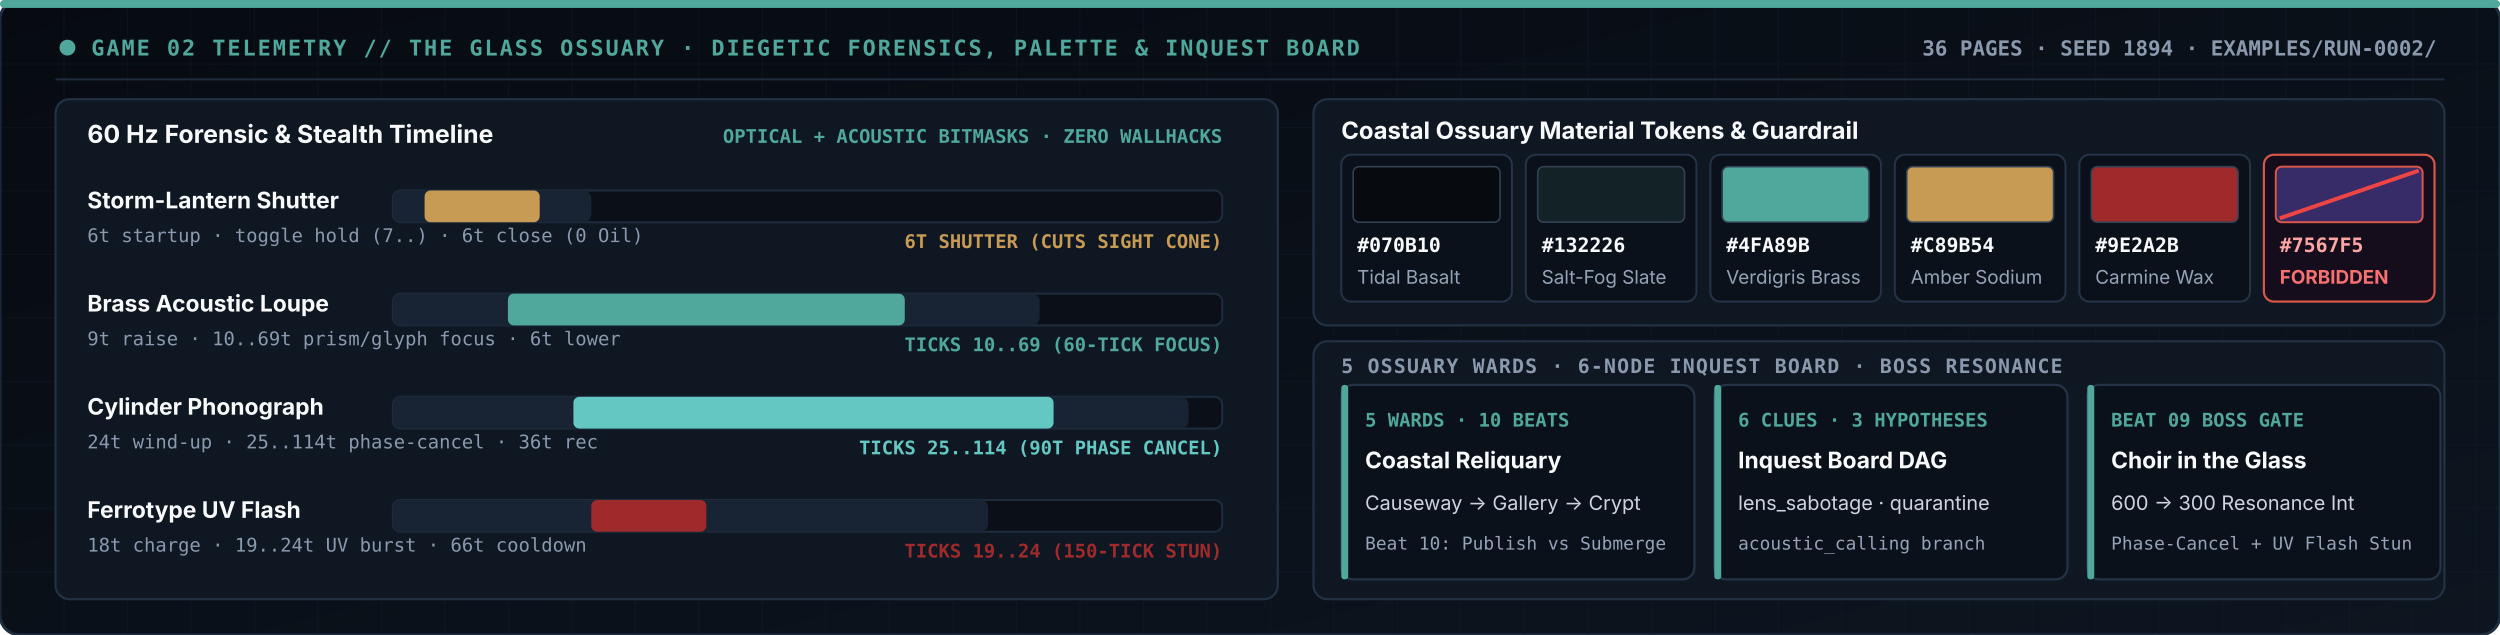
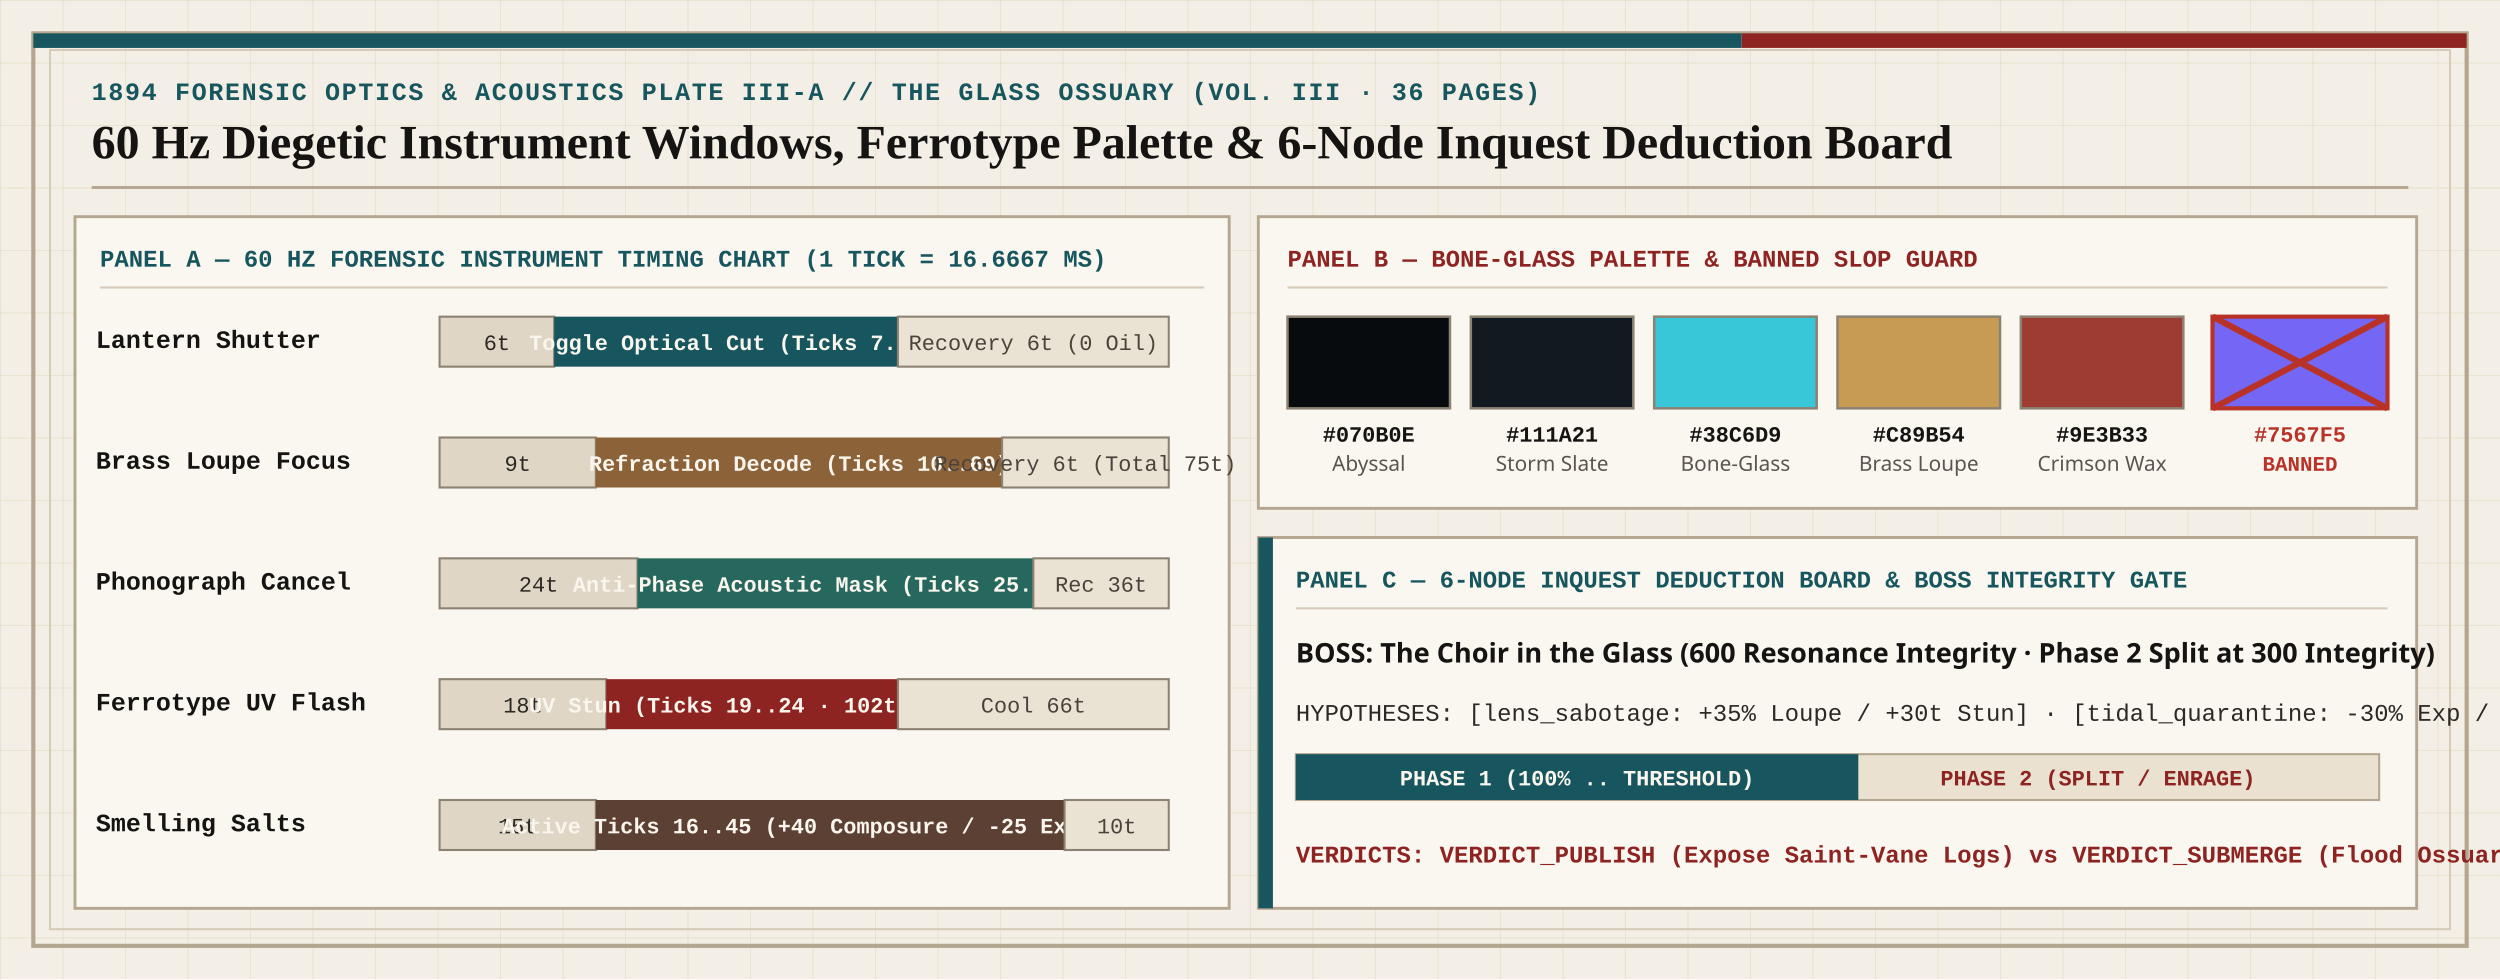
- <svg xmlns="http://www.w3.org/2000/svg" viewBox="0 0 1260 320" width="100%" role="img" aria-label="GAME 02 TELEMETRY // THE GLASS OSSUARY · DIEGETIC FORENSICS, PALETTE &amp; INQUEST BOARD">
+ <svg xmlns="http://www.w3.org/2000/svg" viewBox="0 0 1200 470" width="100%" height="100%">
  <defs>
-     <linearGradient id="telBg" x1="0%" y1="0%" x2="100%" y2="100%">
-       <stop offset="0%" stop-color="#070B11" />
-       <stop offset="100%" stop-color="#0D1520" />
-     </linearGradient>
-     <pattern id="telGrid" width="32" height="32" patternUnits="userSpaceOnUse">
-       <path d="M 32 0 L 0 0 0 32" fill="none" stroke="#142030" stroke-width="0.6" stroke-opacity="0.55" />
+     <pattern id="g-grid-2-en" width="30" height="30" patternUnits="userSpaceOnUse">
+       <path d="M 30 0 L 0 0 0 30" fill="none" stroke="#E5DEC9" stroke-width="0.7" />
    </pattern>
  </defs>
-   <rect width="1260" height="320" rx="10" fill="url(#telBg)" stroke="#1E2D40" stroke-width="1.5" />
-   <rect width="1260" height="320" rx="10" fill="url(#telGrid)" />
-   <rect x="0" y="0" width="1260" height="4" rx="2" fill="#4FA89B" />
-   <circle cx="34" cy="24" r="4" fill="#4FA89B" />
-   <text x="46" y="28" fill="#4FA89B" font-family="'JetBrains Mono', 'Fira Code', 'SFMono-Regular', Consolas, monospace" font-size="11" font-weight="700" letter-spacing="1.0">GAME 02 TELEMETRY // THE GLASS OSSUARY · DIEGETIC FORENSICS, PALETTE &amp; INQUEST BOARD</text>
-   <text x="1228" y="28" fill="#8A99AD" font-family="'JetBrains Mono', 'Fira Code', 'SFMono-Regular', Consolas, monospace" font-size="10.5" font-weight="600" text-anchor="end">36 PAGES · SEED 1894 · EXAMPLES/RUN-0002/</text>
-   <line x1="28" y1="40" x2="1232" y2="40" stroke="#1E2C3E" stroke-width="1" />
-   <rect x="28" y="50" width="616" height="252" rx="7" fill="#0F1723" stroke="#223144" stroke-width="1.1" />
-   <text x="44" y="72" fill="#F8FAFC" font-family="'Inter', -apple-system, BlinkMacSystemFont, 'Segoe UI', sans-serif" font-size="12.5" font-weight="700">60 Hz Forensic &amp; Stealth Timeline</text>
-   <text x="616" y="72" fill="#4FA89B" font-family="'JetBrains Mono', 'Fira Code', 'SFMono-Regular', Consolas, monospace" font-size="9.5" font-weight="600" text-anchor="end">OPTICAL + ACOUSTIC BITMASKS · ZERO WALLHACKS</text>
-   <text x="44" y="105" fill="#F8FAFC" font-family="'Inter', -apple-system, BlinkMacSystemFont, 'Segoe UI', sans-serif" font-size="11.5" font-weight="700">Storm-Lantern Shutter</text>
-   <text x="44" y="122" fill="#8A99AD" font-family="'JetBrains Mono', 'Fira Code', 'SFMono-Regular', Consolas, monospace" font-size="9.5">6t startup · toggle hold (7..) · 6t close (0 Oil)</text>
-   <rect x="198" y="96" width="418" height="16" rx="4" fill="#0B1018" stroke="#1E2C3E" stroke-width="1" />
-   <rect x="198" y="96" width="100" height="16" rx="4" fill="#182434" />
-   <rect x="214" y="96" width="58" height="16" rx="3" fill="#C89B54" />
-   <text x="616" y="125" fill="#C89B54" font-family="'JetBrains Mono', 'Fira Code', 'SFMono-Regular', Consolas, monospace" font-size="9.5" font-weight="700" text-anchor="end">6T SHUTTER (CUTS SIGHT CONE)</text>
-   <text x="44" y="157" fill="#F8FAFC" font-family="'Inter', -apple-system, BlinkMacSystemFont, 'Segoe UI', sans-serif" font-size="11.5" font-weight="700">Brass Acoustic Loupe</text>
-   <text x="44" y="174" fill="#8A99AD" font-family="'JetBrains Mono', 'Fira Code', 'SFMono-Regular', Consolas, monospace" font-size="9.5">9t raise · 10..69t prism/glyph focus · 6t lower</text>
-   <rect x="198" y="148" width="418" height="16" rx="4" fill="#0B1018" stroke="#1E2C3E" stroke-width="1" />
-   <rect x="198" y="148" width="326" height="16" rx="4" fill="#182434" />
-   <rect x="256" y="148" width="200" height="16" rx="3" fill="#4FA89B" />
-   <text x="616" y="177" fill="#4FA89B" font-family="'JetBrains Mono', 'Fira Code', 'SFMono-Regular', Consolas, monospace" font-size="9.5" font-weight="700" text-anchor="end">TICKS 10..69 (60-TICK FOCUS)</text>
-   <text x="44" y="209" fill="#F8FAFC" font-family="'Inter', -apple-system, BlinkMacSystemFont, 'Segoe UI', sans-serif" font-size="11.5" font-weight="700">Cylinder Phonograph</text>
-   <text x="44" y="226" fill="#8A99AD" font-family="'JetBrains Mono', 'Fira Code', 'SFMono-Regular', Consolas, monospace" font-size="9.5">24t wind-up · 25..114t phase-cancel · 36t rec</text>
-   <rect x="198" y="200" width="418" height="16" rx="4" fill="#0B1018" stroke="#1E2C3E" stroke-width="1" />
-   <rect x="198" y="200" width="401" height="16" rx="4" fill="#182434" />
-   <rect x="289" y="200" width="242" height="16" rx="3" fill="#63C7C2" />
-   <text x="616" y="229" fill="#63C7C2" font-family="'JetBrains Mono', 'Fira Code', 'SFMono-Regular', Consolas, monospace" font-size="9.5" font-weight="700" text-anchor="end">TICKS 25..114 (90T PHASE CANCEL)</text>
-   <text x="44" y="261" fill="#F8FAFC" font-family="'Inter', -apple-system, BlinkMacSystemFont, 'Segoe UI', sans-serif" font-size="11.5" font-weight="700">Ferrotype UV Flash</text>
-   <text x="44" y="278" fill="#8A99AD" font-family="'JetBrains Mono', 'Fira Code', 'SFMono-Regular', Consolas, monospace" font-size="9.5">18t charge · 19..24t UV burst · 66t cooldown</text>
-   <rect x="198" y="252" width="418" height="16" rx="4" fill="#0B1018" stroke="#1E2C3E" stroke-width="1" />
-   <rect x="198" y="252" width="300" height="16" rx="4" fill="#182434" />
-   <rect x="298" y="252" width="58" height="16" rx="3" fill="#9E2A2B" />
-   <text x="616" y="281" fill="#9E2A2B" font-family="'JetBrains Mono', 'Fira Code', 'SFMono-Regular', Consolas, monospace" font-size="9.5" font-weight="700" text-anchor="end">TICKS 19..24 (150-TICK STUN)</text>
-   <rect x="662" y="50" width="570" height="114" rx="7" fill="#0F1723" stroke="#223144" stroke-width="1.1" />
-   <text x="676" y="70" fill="#F8FAFC" font-family="'Inter', -apple-system, BlinkMacSystemFont, 'Segoe UI', sans-serif" font-size="12" font-weight="700">Coastal Ossuary Material Tokens &amp; Guardrail</text>
-   <g transform="translate(676, 78)">
-     <rect x="0" y="0" width="86" height="74" rx="5" fill="#0B111A" stroke="#243347" stroke-width="1" />
-     <rect x="6" y="6" width="74" height="28" rx="3" fill="#070B10" stroke="#334155" stroke-width="0.8" />
-     <text x="8" y="49" fill="#F8FAFC" font-family="'JetBrains Mono', 'Fira Code', 'SFMono-Regular', Consolas, monospace" font-size="10" font-weight="700">#070B10</text>
-     <text x="8" y="65" fill="#94A3B8" font-family="'Inter', -apple-system, BlinkMacSystemFont, 'Segoe UI', sans-serif" font-size="9.5">Tidal Basalt</text>
+   <rect width="1200" height="470" fill="#F4EFE6" />
+   <rect width="1200" height="470" fill="url(#g-grid-2-en)" />
+   <rect x="16" y="16" width="1168" height="438" fill="none" stroke="#B5A690" stroke-width="2" />
+   <rect x="24" y="24" width="1152" height="422" fill="none" stroke="#D5CBB8" stroke-width="1" />
+   <rect x="16" y="16" width="820" height="7" fill="#17565E" />
+   <rect x="836" y="16" width="348" height="7" fill="#8E2422" />
+   <text x="44" y="48" font-family="'Consolas', 'JetBrains Mono', 'SFMono-Regular', 'Courier New', monospace" font-size="12" font-weight="700" fill="#17565E" letter-spacing="0.8">1894 FORENSIC OPTICS &amp; ACOUSTICS PLATE III-A  //  THE GLASS OSSUARY (VOL. III · 36 PAGES)</text>
+   <text x="44" y="76" font-family="'Georgia', 'Times New Roman', 'Noto Serif CJK SC', 'Source Han Serif SC', 'Yu Mincho', 'Hiragino Mincho ProN', 'Batang', serif" font-size="23" font-weight="700" fill="#151412">60 Hz Diegetic Instrument Windows, Ferrotype Palette &amp; 6-Node Inquest Deduction Board</text>
+   <line x1="44" y1="90" x2="1156" y2="90" stroke="#B5A690" stroke-width="1.4" />
+   <rect x="36" y="104" width="554" height="332" fill="#FAF7F0" stroke="#B5A690" stroke-width="1.4" />
+   <text x="48" y="128" font-family="'Consolas', 'JetBrains Mono', 'SFMono-Regular', 'Courier New', monospace" font-size="11.5" font-weight="700" fill="#17565E">PANEL A — 60 HZ FORENSIC INSTRUMENT TIMING CHART (1 TICK = 16.6667 MS)</text>
+   <line x1="48" y1="138" x2="578" y2="138" stroke="#D5CBB8" stroke-width="1" />
+   <g transform="translate(46, 152)">
+     <text x="0" y="15" font-family="'Consolas', 'JetBrains Mono', 'SFMono-Regular', 'Courier New', monospace" font-size="12" font-weight="700" fill="#151412">Lantern Shutter</text>
+     <rect x="165" y="0" width="55" height="24" fill="#DFD6C5" stroke="#8C8272" stroke-width="1" />
+     <text x="192.5" y="16" text-anchor="middle" font-family="'Consolas', 'JetBrains Mono', 'SFMono-Regular', 'Courier New', monospace" font-size="10.5" fill="#2C2925">6t</text>
+     <rect x="220" y="0" width="165" height="24" fill="#17565E" />
+     <text x="302.5" y="16" text-anchor="middle" font-family="'Consolas', 'JetBrains Mono', 'SFMono-Regular', 'Courier New', monospace" font-size="10.5" font-weight="700" fill="#FAF6EE">Toggle Optical Cut (Ticks 7..)</text>
+     <rect x="385" y="0" width="130" height="24" fill="#EAE2D3" stroke="#8C8272" stroke-width="1" />
+     <text x="450.0" y="16" text-anchor="middle" font-family="'Consolas', 'JetBrains Mono', 'SFMono-Regular', 'Courier New', monospace" font-size="10.5" fill="#4A433B">Recovery 6t (0 Oil)</text>
  </g>
-   <g transform="translate(769, 78)">
-     <rect x="0" y="0" width="86" height="74" rx="5" fill="#0B111A" stroke="#243347" stroke-width="1" />
-     <rect x="6" y="6" width="74" height="28" rx="3" fill="#132226" stroke="#334155" stroke-width="0.8" />
-     <text x="8" y="49" fill="#F8FAFC" font-family="'JetBrains Mono', 'Fira Code', 'SFMono-Regular', Consolas, monospace" font-size="10" font-weight="700">#132226</text>
-     <text x="8" y="65" fill="#94A3B8" font-family="'Inter', -apple-system, BlinkMacSystemFont, 'Segoe UI', sans-serif" font-size="9.5">Salt-Fog Slate</text>
+   <g transform="translate(46, 210)">
+     <text x="0" y="15" font-family="'Consolas', 'JetBrains Mono', 'SFMono-Regular', 'Courier New', monospace" font-size="12" font-weight="700" fill="#151412">Brass Loupe Focus</text>
+     <rect x="165" y="0" width="75" height="24" fill="#DFD6C5" stroke="#8C8272" stroke-width="1" />
+     <text x="202.5" y="16" text-anchor="middle" font-family="'Consolas', 'JetBrains Mono', 'SFMono-Regular', 'Courier New', monospace" font-size="10.5" fill="#2C2925">9t</text>
+     <rect x="240" y="0" width="195" height="24" fill="#8C6239" />
+     <text x="337.5" y="16" text-anchor="middle" font-family="'Consolas', 'JetBrains Mono', 'SFMono-Regular', 'Courier New', monospace" font-size="10.5" font-weight="700" fill="#FAF6EE">Refraction Decode (Ticks 10..69)</text>
+     <rect x="435" y="0" width="80" height="24" fill="#EAE2D3" stroke="#8C8272" stroke-width="1" />
+     <text x="475.0" y="16" text-anchor="middle" font-family="'Consolas', 'JetBrains Mono', 'SFMono-Regular', 'Courier New', monospace" font-size="10.5" fill="#4A433B">Recovery 6t (Total 75t)</text>
  </g>
-   <g transform="translate(862, 78)">
-     <rect x="0" y="0" width="86" height="74" rx="5" fill="#0B111A" stroke="#243347" stroke-width="1" />
-     <rect x="6" y="6" width="74" height="28" rx="3" fill="#4FA89B" stroke="#334155" stroke-width="0.8" />
-     <text x="8" y="49" fill="#F8FAFC" font-family="'JetBrains Mono', 'Fira Code', 'SFMono-Regular', Consolas, monospace" font-size="10" font-weight="700">#4FA89B</text>
-     <text x="8" y="65" fill="#94A3B8" font-family="'Inter', -apple-system, BlinkMacSystemFont, 'Segoe UI', sans-serif" font-size="9.5">Verdigris Brass</text>
+   <g transform="translate(46, 268)">
+     <text x="0" y="15" font-family="'Consolas', 'JetBrains Mono', 'SFMono-Regular', 'Courier New', monospace" font-size="12" font-weight="700" fill="#151412">Phonograph Cancel</text>
+     <rect x="165" y="0" width="95" height="24" fill="#DFD6C5" stroke="#8C8272" stroke-width="1" />
+     <text x="212.5" y="16" text-anchor="middle" font-family="'Consolas', 'JetBrains Mono', 'SFMono-Regular', 'Courier New', monospace" font-size="10.5" fill="#2C2925">24t</text>
+     <rect x="260" y="0" width="190" height="24" fill="#26685E" />
+     <text x="355.0" y="16" text-anchor="middle" font-family="'Consolas', 'JetBrains Mono', 'SFMono-Regular', 'Courier New', monospace" font-size="10.5" font-weight="700" fill="#FAF6EE">Anti-Phase Acoustic Mask (Ticks 25..114)</text>
+     <rect x="450" y="0" width="65" height="24" fill="#EAE2D3" stroke="#8C8272" stroke-width="1" />
+     <text x="482.5" y="16" text-anchor="middle" font-family="'Consolas', 'JetBrains Mono', 'SFMono-Regular', 'Courier New', monospace" font-size="10.5" fill="#4A433B">Rec 36t</text>
  </g>
-   <g transform="translate(955, 78)">
-     <rect x="0" y="0" width="86" height="74" rx="5" fill="#0B111A" stroke="#243347" stroke-width="1" />
-     <rect x="6" y="6" width="74" height="28" rx="3" fill="#C89B54" stroke="#334155" stroke-width="0.8" />
-     <text x="8" y="49" fill="#F8FAFC" font-family="'JetBrains Mono', 'Fira Code', 'SFMono-Regular', Consolas, monospace" font-size="10" font-weight="700">#C89B54</text>
-     <text x="8" y="65" fill="#94A3B8" font-family="'Inter', -apple-system, BlinkMacSystemFont, 'Segoe UI', sans-serif" font-size="9.5">Amber Sodium</text>
+   <g transform="translate(46, 326)">
+     <text x="0" y="15" font-family="'Consolas', 'JetBrains Mono', 'SFMono-Regular', 'Courier New', monospace" font-size="12" font-weight="700" fill="#151412">Ferrotype UV Flash</text>
+     <rect x="165" y="0" width="80" height="24" fill="#DFD6C5" stroke="#8C8272" stroke-width="1" />
+     <text x="205.0" y="16" text-anchor="middle" font-family="'Consolas', 'JetBrains Mono', 'SFMono-Regular', 'Courier New', monospace" font-size="10.5" fill="#2C2925">18t</text>
+     <rect x="245" y="0" width="140" height="24" fill="#8E2422" />
+     <text x="315.0" y="16" text-anchor="middle" font-family="'Consolas', 'JetBrains Mono', 'SFMono-Regular', 'Courier New', monospace" font-size="10.5" font-weight="700" fill="#FAF6EE">UV Stun (Ticks 19..24 · 102t Stun)</text>
+     <rect x="385" y="0" width="130" height="24" fill="#EAE2D3" stroke="#8C8272" stroke-width="1" />
+     <text x="450.0" y="16" text-anchor="middle" font-family="'Consolas', 'JetBrains Mono', 'SFMono-Regular', 'Courier New', monospace" font-size="10.5" fill="#4A433B">Cool 66t</text>
  </g>
-   <g transform="translate(1048, 78)">
-     <rect x="0" y="0" width="86" height="74" rx="5" fill="#0B111A" stroke="#243347" stroke-width="1" />
-     <rect x="6" y="6" width="74" height="28" rx="3" fill="#9E2A2B" stroke="#334155" stroke-width="0.8" />
-     <text x="8" y="49" fill="#F8FAFC" font-family="'JetBrains Mono', 'Fira Code', 'SFMono-Regular', Consolas, monospace" font-size="10" font-weight="700">#9E2A2B</text>
-     <text x="8" y="65" fill="#94A3B8" font-family="'Inter', -apple-system, BlinkMacSystemFont, 'Segoe UI', sans-serif" font-size="9.5">Carmine Wax</text>
+   <g transform="translate(46, 384)">
+     <text x="0" y="15" font-family="'Consolas', 'JetBrains Mono', 'SFMono-Regular', 'Courier New', monospace" font-size="12" font-weight="700" fill="#151412">Smelling Salts</text>
+     <rect x="165" y="0" width="75" height="24" fill="#DFD6C5" stroke="#8C8272" stroke-width="1" />
+     <text x="202.5" y="16" text-anchor="middle" font-family="'Consolas', 'JetBrains Mono', 'SFMono-Regular', 'Courier New', monospace" font-size="10.5" fill="#2C2925">15t</text>
+     <rect x="240" y="0" width="225" height="24" fill="#5C4033" />
+     <text x="352.5" y="16" text-anchor="middle" font-family="'Consolas', 'JetBrains Mono', 'SFMono-Regular', 'Courier New', monospace" font-size="10.5" font-weight="700" fill="#FAF6EE">Active Ticks 16..45 (+40 Composure / -25 Exposure)</text>
+     <rect x="465" y="0" width="50" height="24" fill="#EAE2D3" stroke="#8C8272" stroke-width="1" />
+     <text x="490.0" y="16" text-anchor="middle" font-family="'Consolas', 'JetBrains Mono', 'SFMono-Regular', 'Courier New', monospace" font-size="10.5" fill="#4A433B">10t</text>
  </g>
-   <g transform="translate(1141, 78)">
-     <rect x="0" y="0" width="86" height="74" rx="5" fill="#160D1C" stroke="#D8564A" stroke-width="1.1" />
-     <rect x="6" y="6" width="74" height="28" rx="3" fill="#7567F5" fill-opacity="0.35" stroke="#D8564A" stroke-width="1" />
-     <line x1="8" y1="32" x2="78" y2="8" stroke="#EF4444" stroke-width="2" />
-     <text x="8" y="49" fill="#FCA5A5" font-family="'JetBrains Mono', 'Fira Code', 'SFMono-Regular', Consolas, monospace" font-size="10" font-weight="700">#7567F5</text>
-     <text x="8" y="65" fill="#F87171" font-family="'Inter', -apple-system, BlinkMacSystemFont, 'Segoe UI', sans-serif" font-size="9.5" font-weight="700">FORBIDDEN</text>
+   <rect x="604" y="104" width="556" height="140" fill="#FAF7F0" stroke="#B5A690" stroke-width="1.4" />
+   <text x="618" y="128" font-family="'Consolas', 'JetBrains Mono', 'SFMono-Regular', 'Courier New', monospace" font-size="11.5" font-weight="700" fill="#8E2422">PANEL B — BONE-GLASS PALETTE &amp; BANNED SLOP GUARD</text>
+   <line x1="618" y1="138" x2="1146" y2="138" stroke="#D5CBB8" stroke-width="1" />
+   <g transform="translate(618, 152)">
+     <rect width="78" height="44" fill="#070B0E" stroke="#8C8272" stroke-width="1.2" />
+     <text x="39" y="60" text-anchor="middle" font-family="'Consolas', 'JetBrains Mono', 'SFMono-Regular', 'Courier New', monospace" font-size="10.5" font-weight="700" fill="#151412">#070B0E</text>
+     <text x="39" y="74" text-anchor="middle" font-family="'Segoe UI', -apple-system, 'PingFang SC', 'Microsoft YaHei', 'Hiragino Sans', 'Yu Gothic', 'Malgun Gothic', sans-serif" font-size="10" fill="#5C554C">Abyssal</text>
  </g>
-   <rect x="662" y="172" width="570" height="130" rx="7" fill="#0F1723" stroke="#223144" stroke-width="1.1" />
-   <text x="676" y="188" fill="#8A99AD" font-family="'JetBrains Mono', 'Fira Code', 'SFMono-Regular', Consolas, monospace" font-size="10" font-weight="700" letter-spacing="0.6">5 OSSUARY WARDS · 6-NODE INQUEST BOARD · BOSS RESONANCE</text>
-   <g transform="translate(676, 194)">
-     <rect x="0" y="0" width="178" height="98" rx="6" fill="#0B111A" stroke="#243347" stroke-width="1.1" />
-     <rect x="0" y="0" width="3.5" height="98" rx="1.5" fill="#4FA89B" />
-     <text x="12" y="21" fill="#4FA89B" font-family="'JetBrains Mono', 'Fira Code', 'SFMono-Regular', Consolas, monospace" font-size="9.5" font-weight="700">5 WARDS · 10 BEATS</text>
-     <text x="12" y="42" fill="#F8FAFC" font-family="'Inter', -apple-system, BlinkMacSystemFont, 'Segoe UI', sans-serif" font-size="11.5" font-weight="700">Coastal Reliquary</text>
-     <text x="12" y="63" fill="#CBD5E1" font-family="'Inter', -apple-system, BlinkMacSystemFont, 'Segoe UI', sans-serif" font-size="10">Causeway -&gt; Gallery -&gt; Crypt</text>
-     <text x="12" y="83" fill="#94A3B8" font-family="'JetBrains Mono', 'Fira Code', 'SFMono-Regular', Consolas, monospace" font-size="9">Beat 10: Publish vs Submerge</text>
+   <g transform="translate(706, 152)">
+     <rect width="78" height="44" fill="#111A21" stroke="#8C8272" stroke-width="1.2" />
+     <text x="39" y="60" text-anchor="middle" font-family="'Consolas', 'JetBrains Mono', 'SFMono-Regular', 'Courier New', monospace" font-size="10.5" font-weight="700" fill="#151412">#111A21</text>
+     <text x="39" y="74" text-anchor="middle" font-family="'Segoe UI', -apple-system, 'PingFang SC', 'Microsoft YaHei', 'Hiragino Sans', 'Yu Gothic', 'Malgun Gothic', sans-serif" font-size="10" fill="#5C554C">Storm Slate</text>
  </g>
-   <g transform="translate(864, 194)">
-     <rect x="0" y="0" width="178" height="98" rx="6" fill="#0B111A" stroke="#243347" stroke-width="1.1" />
-     <rect x="0" y="0" width="3.5" height="98" rx="1.5" fill="#4FA89B" />
-     <text x="12" y="21" fill="#4FA89B" font-family="'JetBrains Mono', 'Fira Code', 'SFMono-Regular', Consolas, monospace" font-size="9.5" font-weight="700">6 CLUES · 3 HYPOTHESES</text>
-     <text x="12" y="42" fill="#F8FAFC" font-family="'Inter', -apple-system, BlinkMacSystemFont, 'Segoe UI', sans-serif" font-size="11.5" font-weight="700">Inquest Board DAG</text>
-     <text x="12" y="63" fill="#CBD5E1" font-family="'Inter', -apple-system, BlinkMacSystemFont, 'Segoe UI', sans-serif" font-size="10">lens_sabotage · quarantine</text>
-     <text x="12" y="83" fill="#94A3B8" font-family="'JetBrains Mono', 'Fira Code', 'SFMono-Regular', Consolas, monospace" font-size="9">acoustic_calling branch</text>
+   <g transform="translate(794, 152)">
+     <rect width="78" height="44" fill="#38C6D9" stroke="#8C8272" stroke-width="1.2" />
+     <text x="39" y="60" text-anchor="middle" font-family="'Consolas', 'JetBrains Mono', 'SFMono-Regular', 'Courier New', monospace" font-size="10.5" font-weight="700" fill="#151412">#38C6D9</text>
+     <text x="39" y="74" text-anchor="middle" font-family="'Segoe UI', -apple-system, 'PingFang SC', 'Microsoft YaHei', 'Hiragino Sans', 'Yu Gothic', 'Malgun Gothic', sans-serif" font-size="10" fill="#5C554C">Bone-Glass</text>
  </g>
-   <g transform="translate(1052, 194)">
-     <rect x="0" y="0" width="178" height="98" rx="6" fill="#0B111A" stroke="#243347" stroke-width="1.1" />
-     <rect x="0" y="0" width="3.5" height="98" rx="1.5" fill="#4FA89B" />
-     <text x="12" y="21" fill="#4FA89B" font-family="'JetBrains Mono', 'Fira Code', 'SFMono-Regular', Consolas, monospace" font-size="9.5" font-weight="700">BEAT 09 BOSS GATE</text>
-     <text x="12" y="42" fill="#F8FAFC" font-family="'Inter', -apple-system, BlinkMacSystemFont, 'Segoe UI', sans-serif" font-size="11.5" font-weight="700">Choir in the Glass</text>
-     <text x="12" y="63" fill="#CBD5E1" font-family="'Inter', -apple-system, BlinkMacSystemFont, 'Segoe UI', sans-serif" font-size="10">600 -&gt; 300 Resonance Int</text>
-     <text x="12" y="83" fill="#94A3B8" font-family="'JetBrains Mono', 'Fira Code', 'SFMono-Regular', Consolas, monospace" font-size="9">Phase-Cancel + UV Flash Stun</text>
+   <g transform="translate(882, 152)">
+     <rect width="78" height="44" fill="#C89B54" stroke="#8C8272" stroke-width="1.2" />
+     <text x="39" y="60" text-anchor="middle" font-family="'Consolas', 'JetBrains Mono', 'SFMono-Regular', 'Courier New', monospace" font-size="10.5" font-weight="700" fill="#151412">#C89B54</text>
+     <text x="39" y="74" text-anchor="middle" font-family="'Segoe UI', -apple-system, 'PingFang SC', 'Microsoft YaHei', 'Hiragino Sans', 'Yu Gothic', 'Malgun Gothic', sans-serif" font-size="10" fill="#5C554C">Brass Loupe</text>
  </g>
+   <g transform="translate(970, 152)">
+     <rect width="78" height="44" fill="#9E3B33" stroke="#8C8272" stroke-width="1.2" />
+     <text x="39" y="60" text-anchor="middle" font-family="'Consolas', 'JetBrains Mono', 'SFMono-Regular', 'Courier New', monospace" font-size="10.5" font-weight="700" fill="#151412">#9E3B33</text>
+     <text x="39" y="74" text-anchor="middle" font-family="'Segoe UI', -apple-system, 'PingFang SC', 'Microsoft YaHei', 'Hiragino Sans', 'Yu Gothic', 'Malgun Gothic', sans-serif" font-size="10" fill="#5C554C">Crimson Wax</text>
+   </g>
+   <g transform="translate(1062, 152)">
+     <rect width="84" height="44" fill="#7567F5" stroke="#B83227" stroke-width="2" />
+     <line x1="0" y1="0" x2="84" y2="44" stroke="#B83227" stroke-width="3" />
+     <line x1="84" y1="0" x2="0" y2="44" stroke="#B83227" stroke-width="3" />
+     <text x="42" y="60" text-anchor="middle" font-family="'Consolas', 'JetBrains Mono', 'SFMono-Regular', 'Courier New', monospace" font-size="10.5" font-weight="700" fill="#B83227">#7567F5</text>
+     <text x="42" y="74" text-anchor="middle" font-family="'Consolas', 'JetBrains Mono', 'SFMono-Regular', 'Courier New', monospace" font-size="10" font-weight="700" fill="#B83227">BANNED</text>
+   </g>
+   <rect x="604" y="258" width="556" height="178" fill="#FAF7F0" stroke="#B5A690" stroke-width="1.4" />
+   <rect x="604" y="258" width="7" height="178" fill="#17565E" />
+   <text x="622" y="282" font-family="'Consolas', 'JetBrains Mono', 'SFMono-Regular', 'Courier New', monospace" font-size="11.5" font-weight="700" fill="#17565E">PANEL C — 6-NODE INQUEST DEDUCTION BOARD &amp; BOSS INTEGRITY GATE</text>
+   <line x1="622" y1="292" x2="1146" y2="292" stroke="#D5CBB8" stroke-width="1" />
+   <text x="622" y="318" font-family="'Segoe UI', -apple-system, 'PingFang SC', 'Microsoft YaHei', 'Hiragino Sans', 'Yu Gothic', 'Malgun Gothic', sans-serif" font-size="13" font-weight="700" fill="#151412">BOSS: The Choir in the Glass (600 Resonance Integrity · Phase 2 Split at 300 Integrity)</text>
+   <text x="622" y="346" font-family="'Consolas', 'JetBrains Mono', 'SFMono-Regular', 'Courier New', monospace" font-size="11.5" fill="#2C2925">HYPOTHESES: [lens_sabotage: +35% Loupe / +30t Stun] · [tidal_quarantine: -30% Exp / +25% Oil] · [acoustic_calling: +24t Phono / +20% Boss]</text>
+   <rect x="622" y="362" width="520" height="22" fill="#EAE1D0" stroke="#B5A690" stroke-width="1" />
+   <rect x="622" y="362" width="270" height="22" fill="#17565E" />
+   <text x="757" y="377" text-anchor="middle" font-family="'Consolas', 'JetBrains Mono', 'SFMono-Regular', 'Courier New', monospace" font-size="10.5" font-weight="700" fill="#FAF6EE">PHASE 1 (100% .. THRESHOLD)</text>
+   <text x="1007" y="377" text-anchor="middle" font-family="'Consolas', 'JetBrains Mono', 'SFMono-Regular', 'Courier New', monospace" font-size="10.5" font-weight="700" fill="#8E2422">PHASE 2 (SPLIT / ENRAGE)</text>
+   <text x="622" y="414" font-family="'Consolas', 'JetBrains Mono', 'SFMono-Regular', 'Courier New', monospace" font-size="11.5" font-weight="700" fill="#8E2422">VERDICTS: VERDICT_PUBLISH (Expose Saint-Vane Logs)  vs  VERDICT_SUBMERGE (Flood Ossuary Vault)</text>
</svg>
